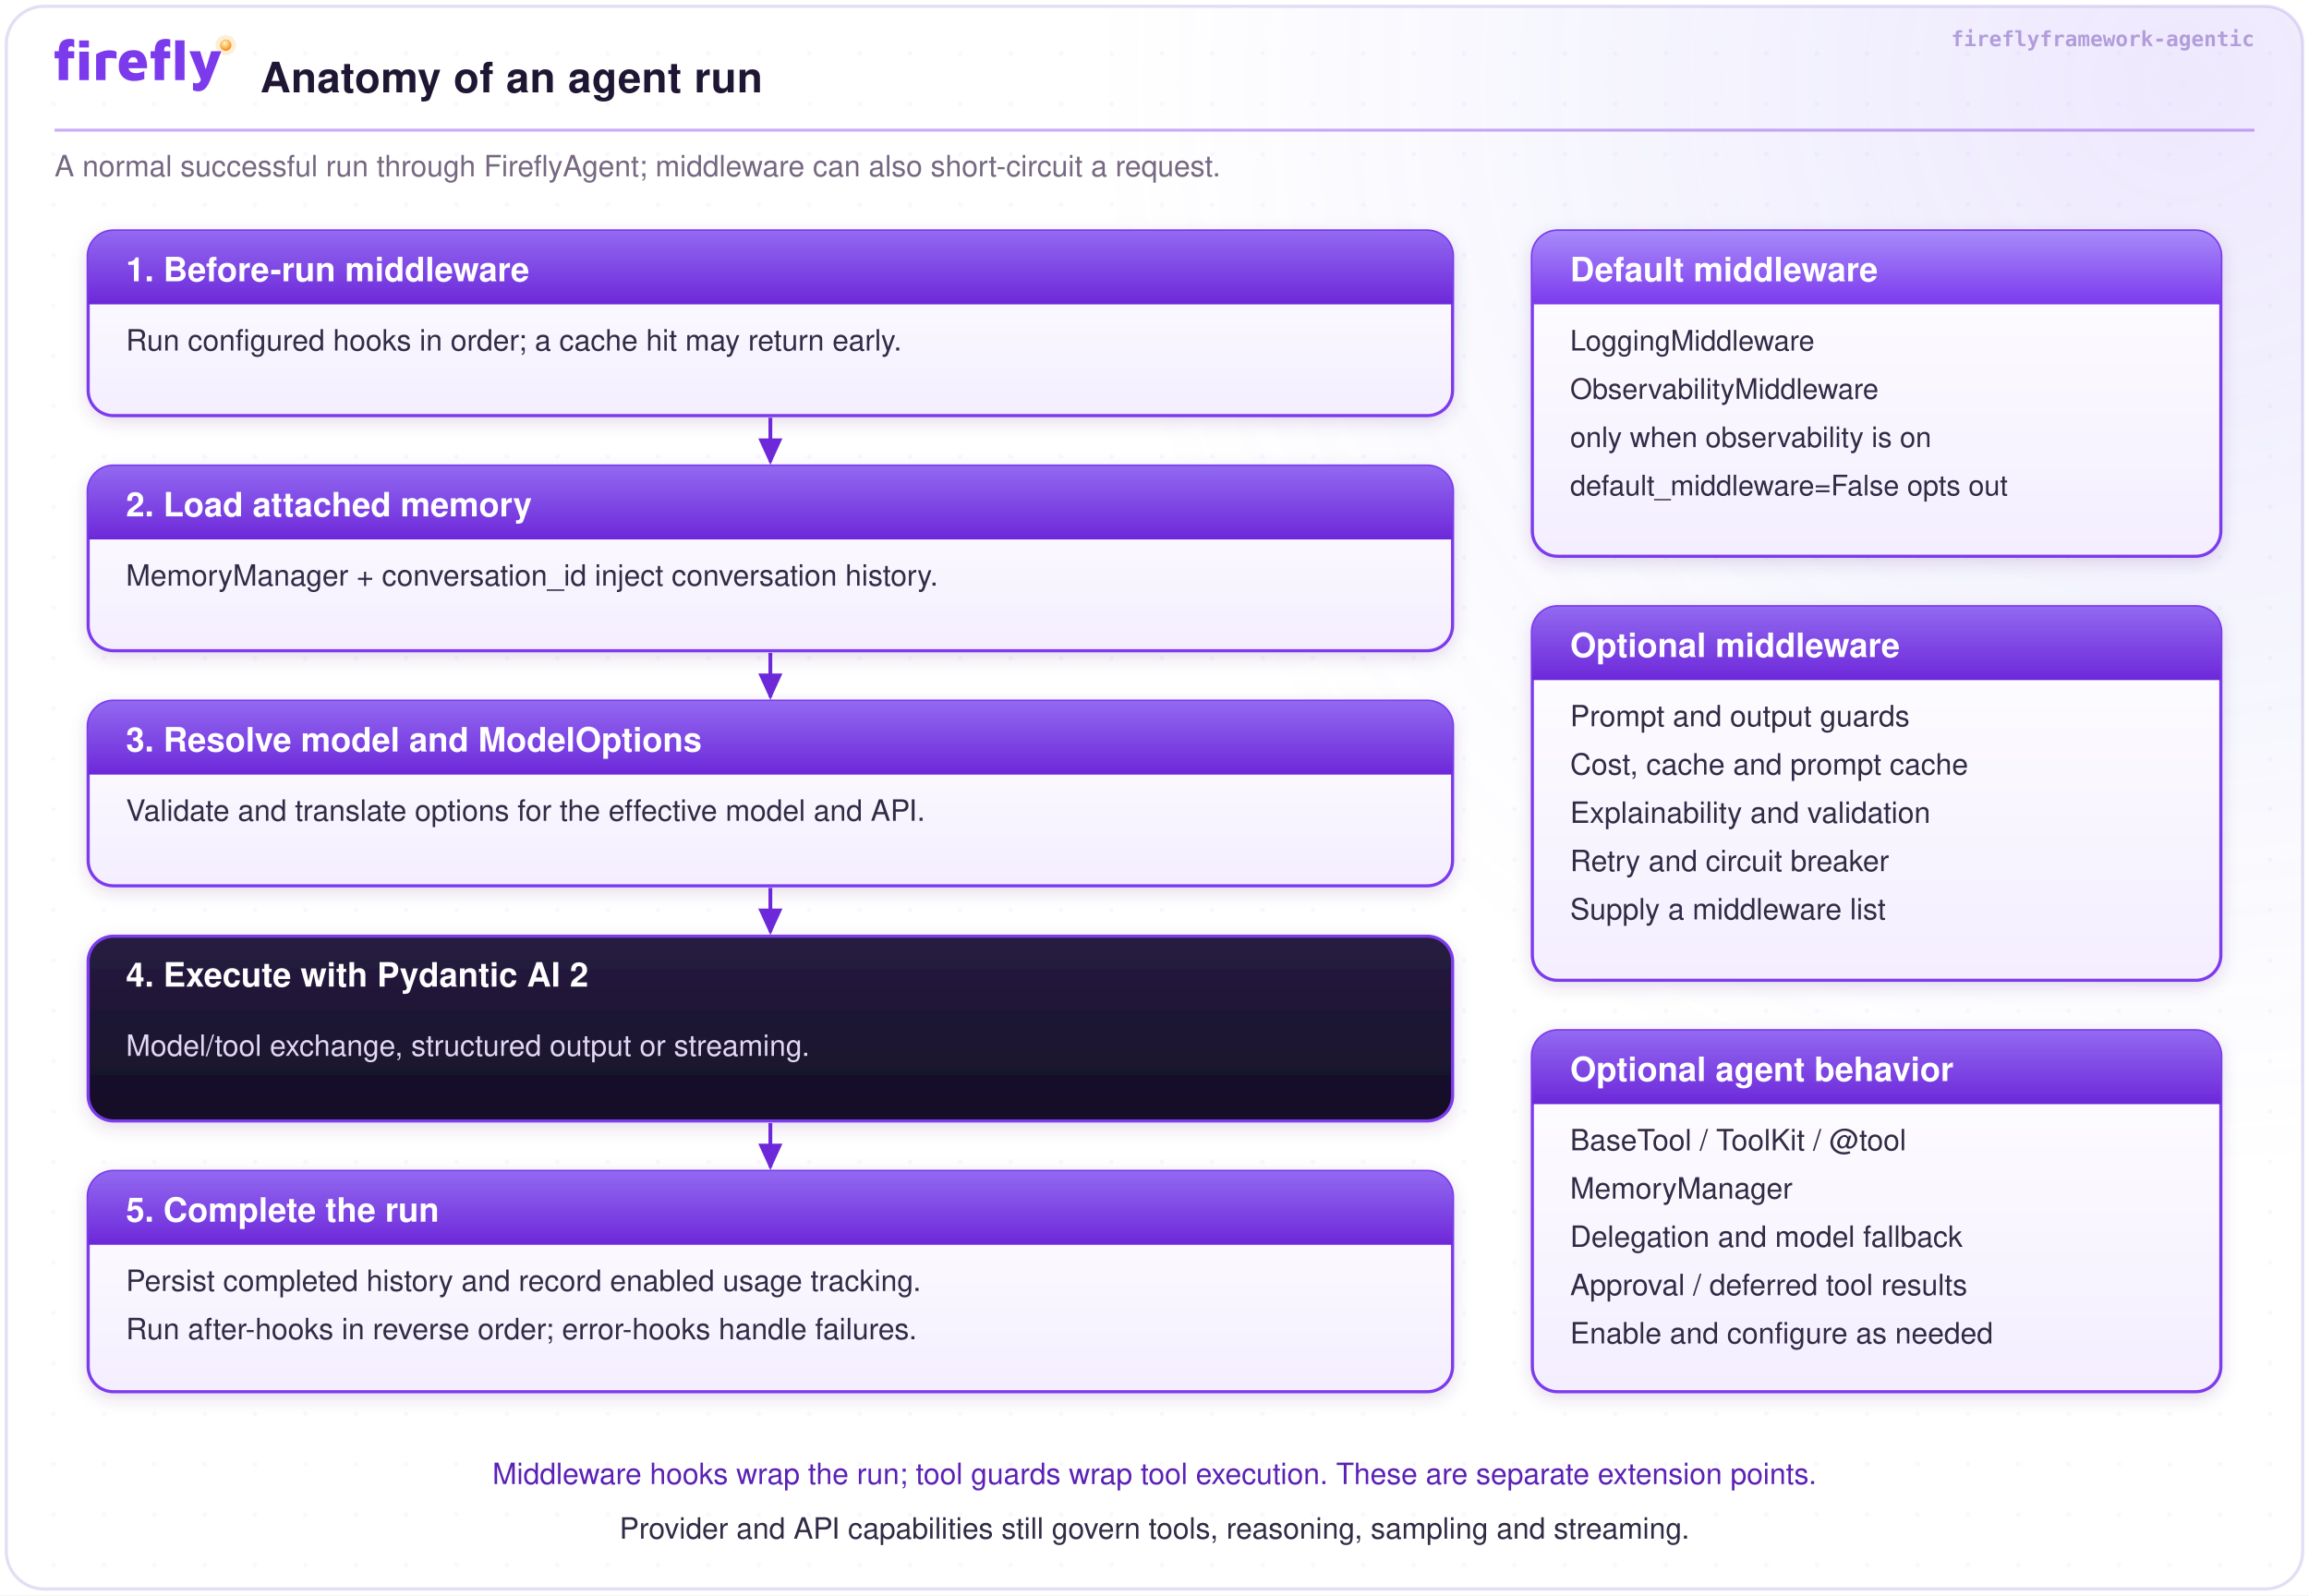
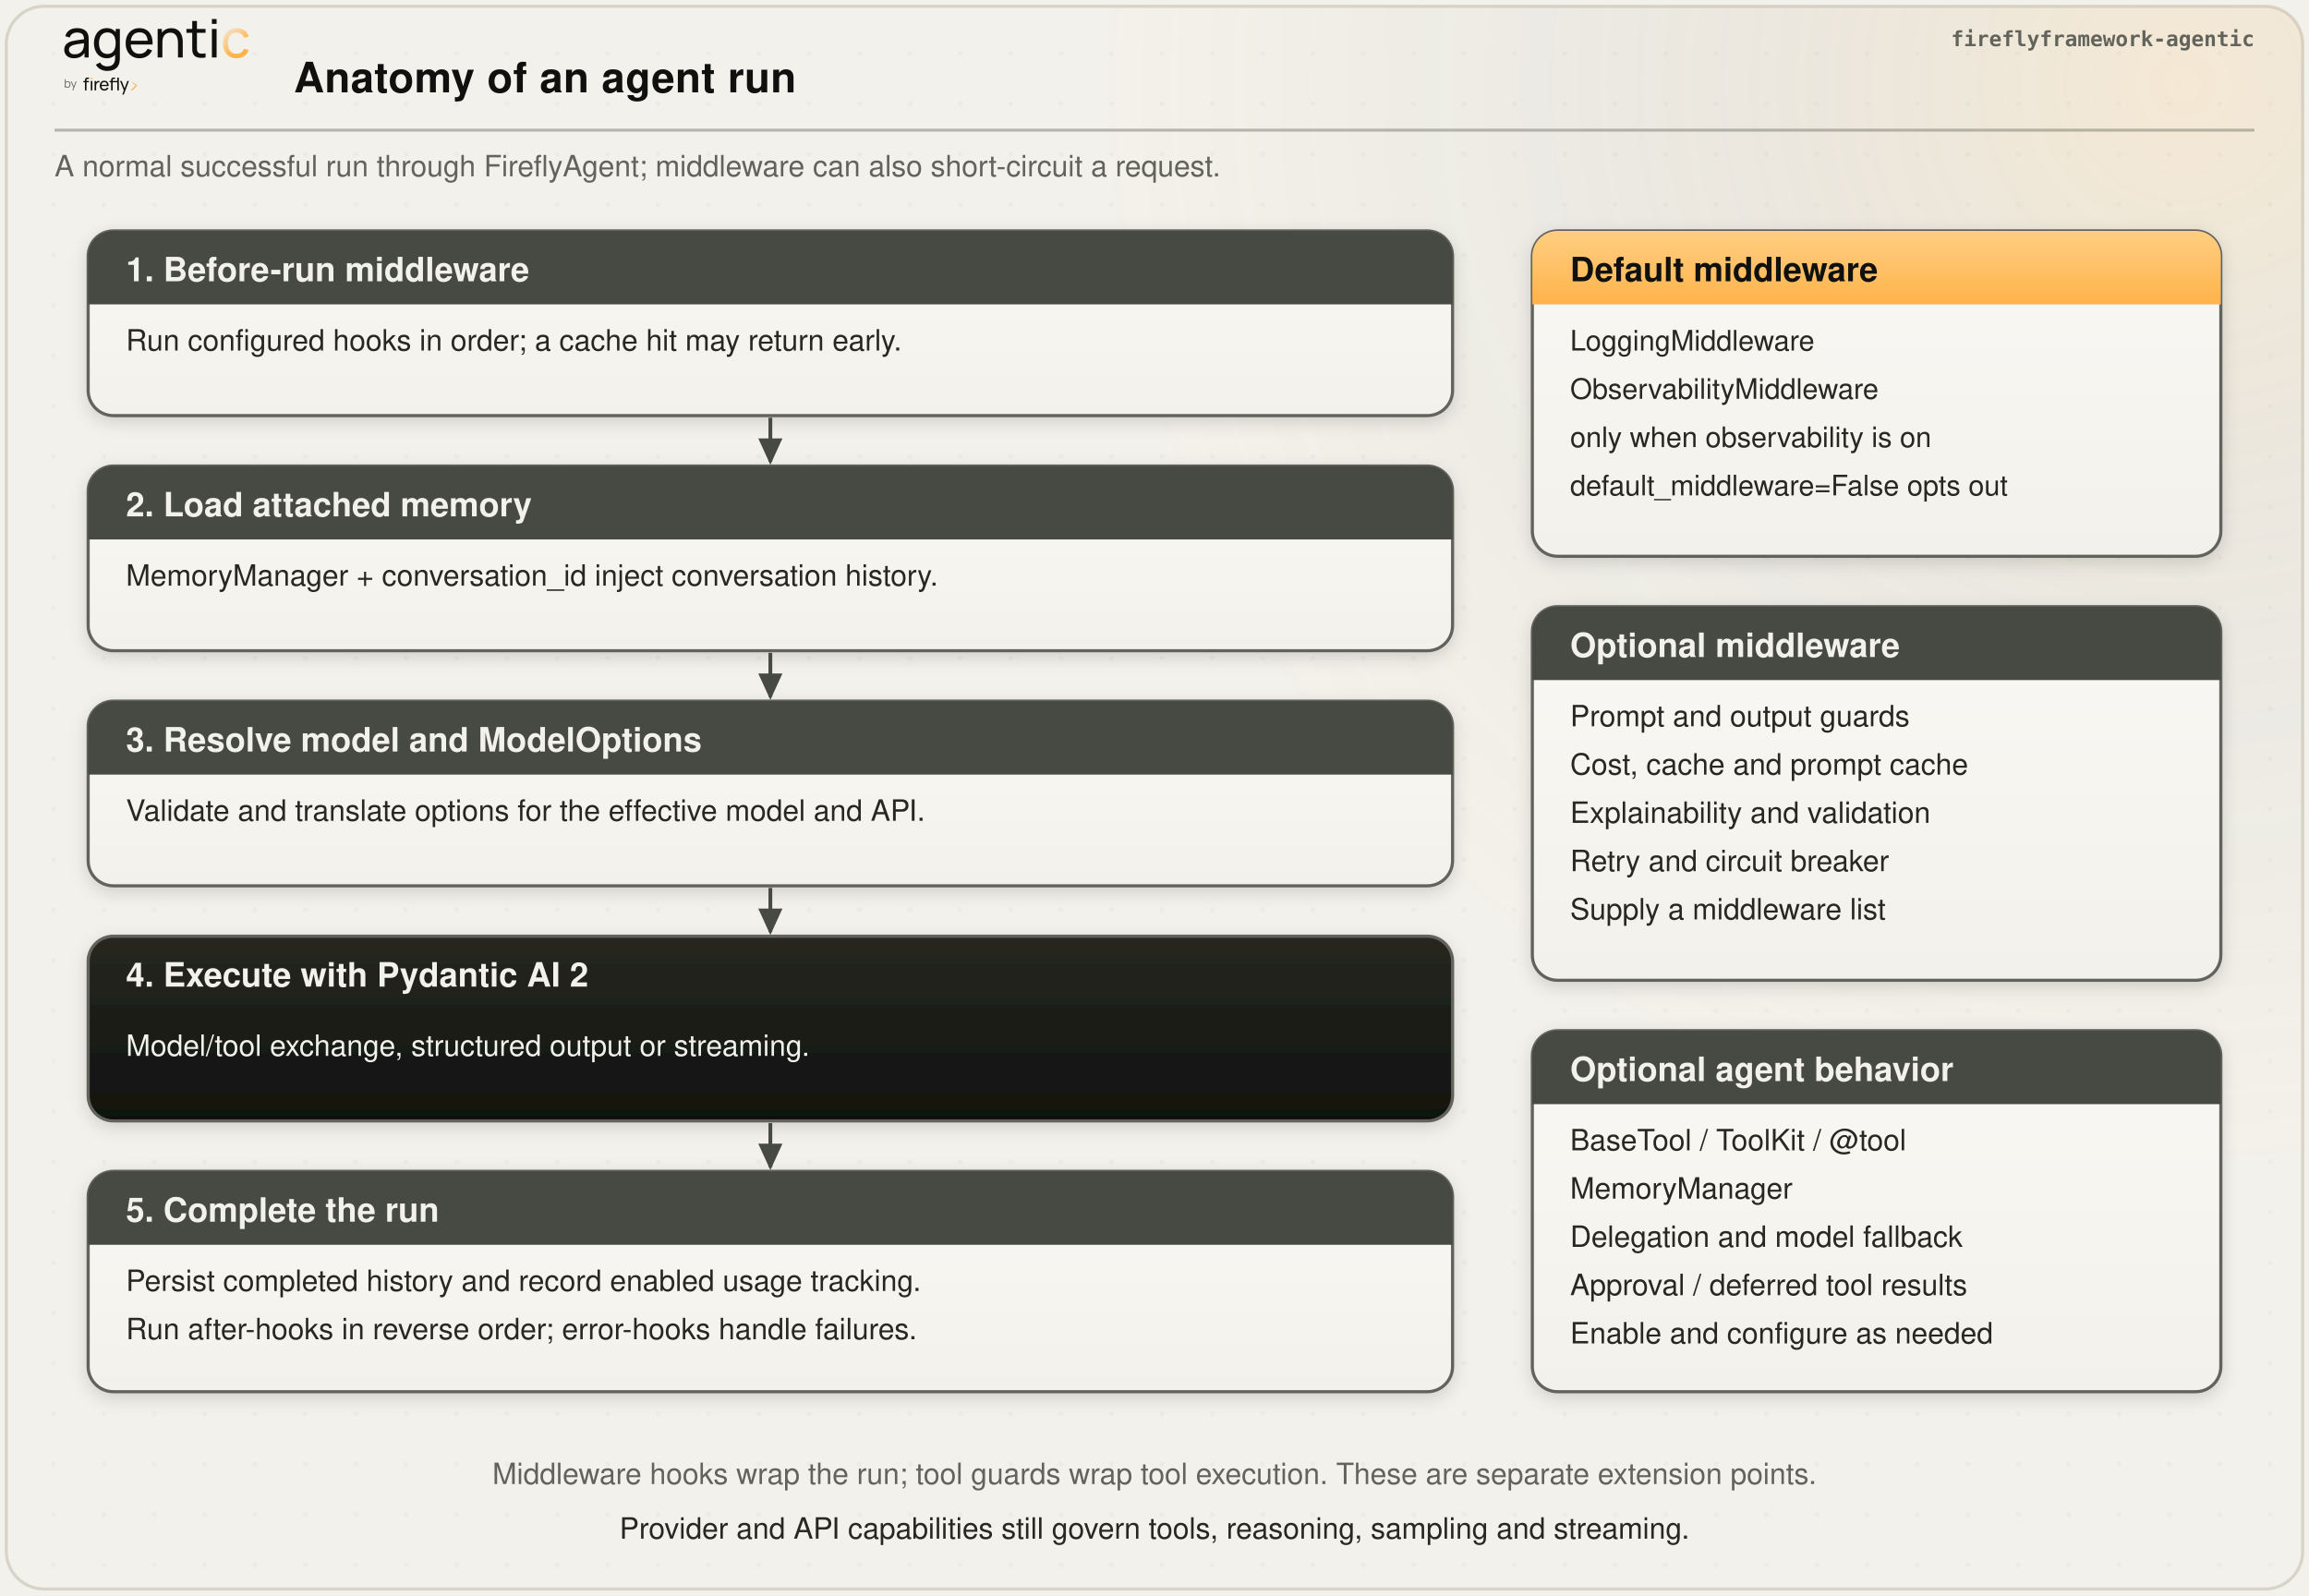
<svg xmlns="http://www.w3.org/2000/svg" width="1100" height="760" viewBox="0 0 1100 760" role="img" aria-labelledby="diagram-title diagram-description" font-family="-apple-system,'Segoe UI',Helvetica,Arial,sans-serif">
  <defs>
    <linearGradient id="hdr" x1="0" y1="0" x2="0" y2="1">
-       <stop offset="0" stop-color="#9269f1" />
-       <stop offset="1" stop-color="#6d28d9" />
+       <stop offset="0" stop-color="#474a42" />
+       <stop offset="1" stop-color="#474a42" />
    </linearGradient>
    <linearGradient id="door" x1="0" y1="0" x2="0" y2="1">
-       <stop offset="0" stop-color="#a78bfa" />
-       <stop offset="1" stop-color="#7c3aed" />
+       <stop offset="0" stop-color="#ffce82" />
+       <stop offset="1" stop-color="#ffb34a" />
    </linearGradient>
    <linearGradient id="bed" x1="0" y1="0" x2="0" y2="1">
-       <stop offset="0" stop-color="#271c41" />
-       <stop offset="1" stop-color="#140e25" />
+       <stop offset="0" stop-color="#272820" />
+       <stop offset="1" stop-color="#10110f" />
    </linearGradient>
    <linearGradient id="card" x1="0" y1="0" x2="0" y2="1">
-       <stop offset="0" stop-color="#ffffff" />
-       <stop offset="1" stop-color="#f4eeff" />
+       <stop offset="0" stop-color="#f9f8f4" />
+       <stop offset="1" stop-color="#f3f1eb" />
    </linearGradient>
    <radialGradient id="amb" cx="1040" cy="40" r="520" gradientUnits="userSpaceOnUse">
-       <stop offset="0" stop-color="#8b5cf6" stop-opacity="0.14" />
-       <stop offset="0.6" stop-color="#6366f1" stop-opacity="0.05" />
-       <stop offset="1" stop-color="#8b5cf6" stop-opacity="0" />
+       <stop offset="0" stop-color="#ffb34a" stop-opacity="0.14" />
+       <stop offset="0.6" stop-color="#62645b" stop-opacity="0.05" />
+       <stop offset="1" stop-color="#ffb34a" stop-opacity="0" />
    </radialGradient>
    <pattern id="grid" width="24" height="24" patternUnits="userSpaceOnUse">
-       <circle cx="1.5" cy="1.5" r="1.1" fill="#8b5cf6" opacity="0.05" />
+       <circle cx="1.5" cy="1.5" r="1.1" fill="#62645b" opacity="0.05" />
    </pattern>
    <filter id="sh" x="-25%" y="-25%" width="150%" height="180%">
-       <feDropShadow dx="0" dy="2.5" stdDeviation="4" flood-color="#3b1d6e" flood-opacity="0.14" />
+       <feDropShadow dx="0" dy="2.5" stdDeviation="4" flood-color="#10110f" flood-opacity="0.14" />
    </filter>
    <marker id="arr" markerWidth="9" markerHeight="9" refX="6.2" refY="3.2" orient="auto">
-       <path d="M0 0L7 3.2L0 6.4Z" fill="#6d28d9" />
+       <path d="M0 0L7 3.2L0 6.4Z" fill="#474a42" />
    </marker>
    <marker id="arrb" markerWidth="9" markerHeight="9" refX="6.2" refY="3.2" orient="auto">
-       <path d="M0 0L7 3.2L0 6.4Z" fill="#6366f1" />
+       <path d="M0 0L7 3.2L0 6.4Z" fill="#62645b" />
    </marker>
    <marker id="arra" markerWidth="9" markerHeight="9" refX="6.2" refY="3.2" orient="auto">
-       <path d="M0 0L7 3.2L0 6.4Z" fill="#c2722a" />
+       <path d="M0 0L7 3.2L0 6.4Z" fill="#8a5719" />
    </marker>
    <g id="fly">
-       <circle r="8.5" fill="#a78bfa" opacity="0.10" />
-       <circle r="4.6" fill="#c4b5fd" opacity="0.22" />
-       <circle r="2.4" fill="#ddd6fe" opacity="0.75" />
-       <circle r="1.2" fill="#f5f3ff" />
+       <circle r="8.5" fill="#ffce82" opacity="0.10" />
+       <circle r="4.6" fill="#bfb8ab" opacity="0.22" />
+       <circle r="2.4" fill="#f3f1eb" opacity="0.75" />
+       <circle r="1.2" fill="#f3f1eb" />
    </g>
    <g id="ffly">
-       <circle r="8.5" fill="#f6a821" opacity="0.10" />
-       <circle r="4.6" fill="#ffc24a" opacity="0.22" />
-       <circle r="2.4" fill="#ffd980" opacity="0.78" />
-       <circle r="1.2" fill="#fff6e0" />
+       <circle r="8.5" fill="#ffb34a" opacity="0.10" />
+       <circle r="4.6" fill="#ffb34a" opacity="0.22" />
+       <circle r="2.4" fill="#ffce82" opacity="0.78" />
+       <circle r="1.2" fill="#f3f1eb" />
    </g>
    <radialGradient id="dot" cx="42%" cy="34%" r="72%">
-       <stop offset="0" stop-color="#FFF9C1" />
-       <stop offset="1" stop-color="#F68000" />
+       <stop offset="0" stop-color="#ffce82" />
+       <stop offset="1" stop-color="#ffb34a" />
    </radialGradient>
  </defs>
-   <rect width="1100" height="760" fill="#ffffff" />
-   <rect x="3" y="3" width="1094" height="754" rx="18" fill="#ffffff" stroke="#e4def5" stroke-width="1.5" />
+   <rect width="1100" height="760" fill="#f3f1eb" />
+   <rect x="3" y="3" width="1094" height="754" rx="18" fill="#f3f1eb" stroke="#d8d4ca" stroke-width="1.5" />
  <rect x="3" y="3" width="1094" height="754" rx="18" fill="url(#grid)" />
  <rect x="3" y="3" width="1094" height="754" rx="18" fill="url(#amb)" />
-   <circle cx="107.52" cy="21.50" r="4.89" fill="#f6a821" opacity="0.18" />
-   <g transform="translate(25.28,11.90) scale(0.1812)">
-     <path d="M14.85 145V87.55H4.05V68.95H15.15V67.6C15.15 62.8 15.6 58.65 16.5 55.15C17.5 51.55 18.85 48.55 20.55 46.15C22.25 43.75 24.35 41.85 26.85 40.45C29.35 39.05 32.1 38.05 35.1 37.45C38.2 36.85 41.55 36.55 45.15 36.55C46.75 36.55 48.55 36.7 50.55 37C52.65 37.2 54.35 37.55 55.65 38.05V59.95C54.55 58.75 53.45 57.8 52.35 57.1C51.25 56.3 49.65 55.9 47.55 55.9C46.35 55.9 45.25 56.1 44.25 56.5C43.35 56.8 42.55 57.3 41.85 58C41.25 58.6 40.75 59.45 40.35 60.55C40.05 61.65 39.9 62.9 39.9 64.3V68.95H55.65V87.55H39.6V145H14.85ZM69 145V70.15H93.9L94.05 145H69ZM68.7 59.2V40.75H94.2V59.2H68.7ZM113.161 145V77.35C114.661 75.95 117.211 74.45 120.811 72.85C124.411 71.15 128.511 69.7 133.111 68.5C137.811 67.2 142.411 66.55 146.911 66.55C152.411 66.55 156.711 66.95 159.811 67.75C162.911 68.55 165.261 69.55 166.861 70.75V88.6C165.261 88.2 163.161 87.85 160.561 87.55C157.961 87.25 155.211 87.05 152.311 86.95C149.411 86.85 146.661 86.85 144.061 86.95C141.561 87.05 139.511 87.2 137.911 87.4V145H113.161ZM212.128 147.25C204.328 147.25 197.428 145.7 191.428 142.6C185.528 139.4 180.928 134.9 177.628 129.1C174.328 123.2 172.678 116.25 172.678 108.25C172.678 94.95 176.028 84.6 182.728 77.2C189.428 69.8 199.078 66.1 211.678 66.1C220.078 66.1 226.878 67.9 232.078 71.5C237.278 75.1 241.128 80.45 243.628 87.55C246.128 94.65 247.328 103.35 247.228 113.65H189.928L186.928 98.5H226.228L223.228 106.6C223.128 98.5 222.078 92.85 220.078 89.65C218.178 86.35 214.978 84.7 210.478 84.7C208.078 84.7 205.878 85.4 203.878 86.8C201.878 88.1 200.278 90.25 199.078 93.25C197.978 96.25 197.428 100.3 197.428 105.4C197.428 112.3 199.028 117.6 202.228 121.3C205.528 124.9 210.928 126.7 218.428 126.7C221.128 126.7 223.828 126.4 226.528 125.8C229.228 125.1 231.728 124.3 234.028 123.4C236.328 122.5 238.278 121.8 239.878 121.3V142.3C236.378 143.6 232.378 144.75 227.878 145.75C223.478 146.75 218.228 147.25 212.128 147.25ZM267.243 145V87.55H256.443V68.95H267.543V67.6C267.543 62.8 267.993 58.65 268.893 55.15C269.893 51.55 271.243 48.55 272.943 46.15C274.643 43.75 276.743 41.85 279.243 40.45C281.743 39.05 284.493 38.05 287.493 37.45C290.593 36.85 293.943 36.55 297.543 36.55C299.143 36.55 300.943 36.7 302.943 37C305.043 37.2 306.743 37.55 308.043 38.05V59.95C306.943 58.75 305.843 57.8 304.743 57.1C303.643 56.3 302.043 55.9 299.943 55.9C298.743 55.9 297.643 56.1 296.643 56.5C295.743 56.8 294.943 57.3 294.243 58C293.643 58.6 293.143 59.45 292.743 60.55C292.443 61.65 292.293 62.9 292.293 64.3V68.95H308.043V87.55H291.993V145H267.243ZM345.693 145H321.093V40.3H345.693V145ZM382.828 174.4C380.128 174.4 377.428 174.15 374.728 173.65C372.128 173.15 369.828 172.45 367.828 171.55V151.6C369.728 152.2 371.378 152.65 372.778 152.95C374.278 153.25 375.778 153.4 377.278 153.4C379.578 153.4 381.628 152.85 383.428 151.75C385.228 150.75 386.728 148.95 387.928 146.35C389.128 143.75 389.978 140 390.478 135.1L391.078 149.5L358.378 68.95H386.728L402.478 119.95H400.228L415.678 68.95H442.378L413.128 144.85C410.328 152.05 407.328 157.8 404.128 162.1C400.928 166.5 397.528 169.65 393.928 171.55C390.328 173.45 386.628 174.4 382.828 174.4Z" fill="#7c3aed" />
-   </g>
-   <circle cx="107.52" cy="21.50" r="2.72" fill="url(#dot)" />
-   <text x="124" y="44" font-size="20" font-weight="800" fill="#1e1633" font-family="-apple-system,'Segoe UI',Helvetica,Arial,sans-serif" letter-spacing="0.2">Anatomy of an agent run</text>
-   <text x="1074" y="22" text-anchor="end" font-size="10" font-weight="600" fill="#b29ddb" font-family="ui-monospace,'SF Mono',Menlo,Consolas,monospace">fireflyframework-agentic</text>
-   <line x1="26" y1="62" x2="1074" y2="62" stroke="#7c3aed" stroke-width="1.4" opacity="0.42" />
-   <text x="26" y="84" font-size="14" fill="#756881" font-family="-apple-system,'Segoe UI',Helvetica,Arial,sans-serif">A normal successful run through FireflyAgent; middleware can also short-circuit a request.</text>
+   <svg width="98" height="43.519" viewBox="0 0 544.96 242" x="26" y="4">
+     <defs>
+       <linearGradient id="brand-logo-light-26-4-agentic-trail" gradientUnits="userSpaceOnUse" x1="150" y1="1050" x2="870" y2="160">
+         <stop offset="0" stop-color="#ffb34a" stop-opacity="0.2" />
+         <stop offset="0.8" stop-color="#ffb34a" stop-opacity="1" />
+       </linearGradient>
+     </defs>
+     <g fill="#10110f" transform="translate(20 130) scale(0.07 -0.07)">
+       <g transform="translate(0 0)">
+         <path d="M447 -30Q326 -30 244.5 14.5Q163 59 121.5 132Q80 205 80 292Q80 377 112.5 439.5Q145 502 204 543.5Q263 585 345 609Q422 630 517.5 645.5Q613 661 711 674Q773 682 830 690Q827 813 773 875Q712 944 564 944Q466 944 392.5 899.5Q319 855 289 755L120 806Q159 948 271 1029Q383 1110 566 1110Q713 1110 818.5 1057.5Q924 1005 970 899Q993 849 999 790.5Q1005 732 1005 668L1005 0L847 0L847 168Q793 86 714 37Q604 -30 447 -30ZM474 119Q570 119 640.5 153.5Q711 188 754 244.5Q797 301 810 368Q825 418 827 480Q827 513 828 538Q773 531 719 524Q635 513 560 500.5Q485 488 425 471Q381 457 342.5 435Q304 413 280.5 378.5Q257 344 257 293Q257 249 279.5 209Q302 169 349.5 144Q397 119 474 119Z" />
+       </g>
+       <g transform="translate(1125 0)">
+         <path d="M577 -510Q492 -510 411 -484Q330 -458 262.5 -405.5Q195 -353 150 -273L313 -187Q353 -266 426.5 -302Q500 -338 578 -338Q681 -338 749 -300.5Q817 -263 849.5 -189Q882 -115 881 -5L881 99Q853 69 820 46Q716 -30 564 -30Q413 -30 305 45.5Q197 121 138.5 250Q80 379 80 541Q80 703 138.5 832Q197 961 305 1035.5Q413 1110 563 1110Q716 1110 820 1036Q866 1003 902 960L902 1080L1060 1080L1060 -7Q1060 -51 1057.5 -92Q1055 -133 1047 -173Q1026 -288 964 -362.5Q902 -437 804 -473.5Q706 -510 577 -510ZM586 133Q695 133 765 185.5Q835 238 868.5 330.5Q902 423 902 541Q902 661 868.5 752.5Q835 844 766 895.5Q697 947 591 947Q481 947 409.5 893Q338 839 303.5 747Q269 655 269 541Q269 426 304 333.5Q339 241 409.5 187Q480 133 586 133Z" />
+       </g>
+       <g transform="translate(2325 0)">
+         <path d="M608 -30Q449 -30 330.5 40.5Q212 111 146 237.5Q80 364 80 533Q80 710 145 839.5Q210 969 326.5 1039.5Q443 1110 600 1110Q763 1110 877.5 1035Q992 960 1049.5 821Q1107 682 1099 490L271 490Q281 335 355 244Q441 139 600 139Q707 139 786 188Q865 237 910 329L1081 270Q1018 127 891.5 48.5Q765 -30 608 -30ZM914 633Q900 774 838 852Q760 950 606 950Q441 950 355 844Q290 764 274 633Z" />
+       </g>
+       <g transform="translate(3476 0)">
+         <path d="M909 0L909 541Q909 618 895.5 689Q882 760 848.5 816.5Q815 873 758.5 906Q702 939 616 939Q549 939 494.5 916.5Q440 894 401 848Q362 802 340.5 732.5Q319 663 319 569L319 0L139 0L139 1080L299 1080L299 941Q348 1006 418 1048Q520 1108 659 1108Q764 1108 838 1075Q912 1042 961 987.5Q1010 933 1038 865.5Q1066 798 1077.5 728.5Q1089 659 1089 597L1089 0Z" />
+       </g>
+       <g transform="translate(4685 0)">
+         <path d="M743 0Q647 -19 553.5 -15.5Q460 -12 387 22.5Q314 57 276 130Q244 194 241.5 259.5Q239 325 239 408L239 933L20 933L20 1080L239 1080L239 1380L417 1380L417 1080L743 1080L743 933L417 933L417 416Q417 350 418.5 303Q420 256 439 222Q475 158 553.5 147Q632 136 743 153Z" />
+       </g>
+       <g transform="translate(5508 0)">
+         <path d="M160 1271L160 1455L338 1455L338 1271ZM160 0L160 1080L338 1080L338 0Z" />
+       </g>
+       <g transform="translate(6006 0)">
+         <path d="M595 -30Q431 -30 316.5 43.5Q202 117 142 246Q82 375 80 540Q82 709 143.5 837.5Q205 966 320 1038Q435 1110 597 1110Q768 1110 891.5 1026Q1015 942 1057 796L881 743Q847 837 770.5 889Q694 941 595 941Q484 941 412 889.5Q340 838 305 747.5Q270 657 269 540Q271 360 352.5 249.5Q434 139 595 139Q701 139 771 187.5Q841 236 877 328L1057 281Q1001 130 882 50Q763 -30 595 -30Z" data-agentic-terminal="trail-c" fill="url(#brand-logo-light-26-4-agentic-trail)" />
+       </g>
+     </g>
+     <g fill="#62645b" transform="translate(25 210) scale(0.0155 -0.0155)">
+       <path d="M625 -30Q476 -30 373 46Q314 89 271 150L271 0L139 0L139 1440L287 1440L287 953Q325 1001 375 1036Q479 1110 631 1110Q779 1110 885 1035Q991 960 1047.5 831Q1104 702 1104 541Q1104 379 1047 250Q990 121 883 45.5Q776 -30 625 -30ZM610 107Q723 107 798 164Q873 221 910.5 319.5Q948 418 948 541Q948 663 911 761Q874 859 798.5 916Q723 973 607 973Q494 973 419.5 918Q345 863 308 765.5Q271 668 271 541Q271 416 308 317.5Q345 219 420 163Q495 107 610 107Z" transform="translate(0 0)" />
+       <path d="M294 -480L472 3L33 1080L189 1080L544 192L871 1080L1021 1080L441 -480Z" transform="translate(1131 0)" />
+     </g>
+     <svg x="76" y="183" width="143" height="45.48" viewBox="5 -148 619.4 197">
+       <defs>
+         <linearGradient id="brand-logo-light-26-4-firefly-trail" gradientUnits="userSpaceOnUse" x1="567.4" y1="-108" x2="623.4" y2="-54">
+           <stop offset="0" stop-color="#ffb34a" stop-opacity="0.2" />
+           <stop offset="0.8" stop-color="#ffb34a" stop-opacity="1" />
+         </linearGradient>
+       </defs>
+       <path d="M24.3 0L24.3 -93.3L6 -93.3L6 -108L24.3 -108L24.3 -113.9Q24.3 -118.1 24.7 -122.45Q25.1 -126.8 26.5 -130.95Q27.9 -135.1 31.1 -138.6Q34.8 -142.7 39.2 -144.45Q43.6 -146.2 48.15 -146.6Q52.7 -147 56.8 -147L70.5 -147L70.5 -132.2L57.8 -132.2Q49.9 -132.2 46 -128.35Q42.1 -124.5 42.1 -116.7L42.1 -108L70.5 -108L70.5 -93.3L42.1 -93.3L42.1 0ZM91.5 0L91.5 -108L109.3 -108L109.3 0ZM134.8 0L134.8 -108L150.7 -108L150.7 -90.8Q151.8 -92.7 153.1 -94.5Q156.1 -98.7 159.9 -101.4Q164.1 -104.8 169.4 -106.6Q174.7 -108.4 180.2 -108.75Q185.7 -109.1 190.5 -108L190.5 -91.3Q184.9 -92.8 178.2 -92.1Q171.5 -91.4 165.8 -87.2Q160.6 -83.5 157.75 -78.2Q154.9 -72.9 153.8 -66.75Q152.7 -60.6 152.7 -54.2L152.7 0ZM247.3 3Q231.4 3 219.55 -4.05Q207.7 -11.1 201.1 -23.75Q194.5 -36.4 194.5 -53.3Q194.5 -71 201 -83.95Q207.5 -96.9 219.15 -103.95Q230.8 -111 246.5 -111Q262.8 -111 274.25 -103.5Q285.7 -96 291.45 -82.1Q297.2 -68.2 296.4 -49L213.6 -49Q214.6 -33.5 222 -24.4Q230.6 -13.9 246.5 -13.9Q257.2 -13.9 265.1 -18.8Q273 -23.7 277.5 -32.9L294.6 -27Q288.3 -12.7 275.65 -4.85Q263 3 247.3 3ZM277.9 -63.3Q276.5 -77.4 270.3 -85.2Q262.5 -95 247.1 -95Q230.6 -95 222 -84.4Q215.5 -76.4 213.9 -63.3ZM324.4 0L324.4 -93.3L306.1 -93.3L306.1 -108L324.4 -108L324.4 -113.9Q324.4 -118.1 324.8 -122.45Q325.2 -126.8 326.6 -130.95Q328 -135.1 331.2 -138.6Q334.9 -142.7 339.3 -144.45Q343.7 -146.2 348.25 -146.6Q352.8 -147 356.9 -147L370.6 -147L370.6 -132.2L357.9 -132.2Q350 -132.2 346.1 -128.35Q342.2 -124.5 342.2 -116.7L342.2 -108L395.5 -108L395.5 -147L413.3 -147L413.3 0L395.5 0L395.5 -93.3L342.2 -93.3L342.2 0ZM452.8 48L470.6 -0.4L426.8 -108L445.5 -108L479.2 -23L510.8 -108L528.9 -108L470.1 48Z" fill="#10110f" />
+       <circle cx="100.4" cy="-136.3" r="9.97" fill="#ffb34a" />
+       <path d="M567.4 -108L623.4 -54L603.4 -54L547.4 -108Z" fill="url(#brand-logo-light-26-4-firefly-trail)" />
+       <path d="M623.4 -54L567.4 0L547.4 0L603.4 -54Z" fill="#ffb34a" />
+     </svg>
+   </svg>
+   <text x="140" y="44" font-size="20" font-weight="800" fill="#10110f" font-family="-apple-system,'Segoe UI',Helvetica,Arial,sans-serif" letter-spacing="0.2">Anatomy of an agent run</text>
+   <text x="1074" y="22" text-anchor="end" font-size="10" font-weight="600" fill="#62645b" font-family="ui-monospace,'SF Mono',Menlo,Consolas,monospace">fireflyframework-agentic</text>
+   <line x1="26" y1="62" x2="1074" y2="62" stroke="#62645b" stroke-width="1.4" opacity="0.42" />
+   <text x="26" y="84" font-size="14" fill="#62645b" font-family="-apple-system,'Segoe UI',Helvetica,Arial,sans-serif">A normal successful run through FireflyAgent; middleware can also short-circuit a request.</text>
  <g filter="url(#sh)">
-     <rect x="42" y="110" width="650" height="88" rx="12" fill="url(#card)" stroke="#7c3aed" stroke-width="1.5" />
+     <rect x="42" y="110" width="650" height="88" rx="12" fill="url(#card)" stroke="#62645b" stroke-width="1.5" />
  </g>
  <path d="M42 122a12 12 0 0 1 12 -12h626a12 12 0 0 1 12 12v23H42Z" fill="url(#hdr)" />
-   <text x="60" y="134" font-size="16" font-weight="700" fill="#fff" font-family="-apple-system,'Segoe UI',Helvetica,Arial,sans-serif" text-anchor="start">1. Before-run middleware</text>
-   <text x="60" y="167" font-size="14" font-weight="400" fill="#322b45" font-family="-apple-system,'Segoe UI',Helvetica,Arial,sans-serif" text-anchor="start">Run configured hooks in order; a cache hit may return early.</text>
-   <line x1="367.0" y1="199.0" x2="367.0" y2="220.0" stroke="#6d28d9" stroke-width="1.8" marker-end="url(#arr)" />
+   <text x="60" y="134" font-size="16" font-weight="700" fill="#f3f1eb" font-family="-apple-system,'Segoe UI',Helvetica,Arial,sans-serif" text-anchor="start">1. Before-run middleware</text>
+   <text x="60" y="167" font-size="14" font-weight="400" fill="#272820" font-family="-apple-system,'Segoe UI',Helvetica,Arial,sans-serif" text-anchor="start">Run configured hooks in order; a cache hit may return early.</text>
+   <line x1="367.0" y1="199.0" x2="367.0" y2="220.0" stroke="#474a42" stroke-width="1.8" marker-end="url(#arr)" />
  <g filter="url(#sh)">
-     <rect x="42" y="222" width="650" height="88" rx="12" fill="url(#card)" stroke="#7c3aed" stroke-width="1.5" />
+     <rect x="42" y="222" width="650" height="88" rx="12" fill="url(#card)" stroke="#62645b" stroke-width="1.5" />
  </g>
  <path d="M42 234a12 12 0 0 1 12 -12h626a12 12 0 0 1 12 12v23H42Z" fill="url(#hdr)" />
-   <text x="60" y="246" font-size="16" font-weight="700" fill="#fff" font-family="-apple-system,'Segoe UI',Helvetica,Arial,sans-serif" text-anchor="start">2. Load attached memory</text>
-   <text x="60" y="279" font-size="14" font-weight="400" fill="#322b45" font-family="-apple-system,'Segoe UI',Helvetica,Arial,sans-serif" text-anchor="start">MemoryManager + conversation_id inject conversation history.</text>
-   <line x1="367.0" y1="311.0" x2="367.0" y2="332.0" stroke="#6d28d9" stroke-width="1.8" marker-end="url(#arr)" />
+   <text x="60" y="246" font-size="16" font-weight="700" fill="#f3f1eb" font-family="-apple-system,'Segoe UI',Helvetica,Arial,sans-serif" text-anchor="start">2. Load attached memory</text>
+   <text x="60" y="279" font-size="14" font-weight="400" fill="#272820" font-family="-apple-system,'Segoe UI',Helvetica,Arial,sans-serif" text-anchor="start">MemoryManager + conversation_id inject conversation history.</text>
+   <line x1="367.0" y1="311.0" x2="367.0" y2="332.0" stroke="#474a42" stroke-width="1.8" marker-end="url(#arr)" />
  <g filter="url(#sh)">
-     <rect x="42" y="334" width="650" height="88" rx="12" fill="url(#card)" stroke="#7c3aed" stroke-width="1.5" />
+     <rect x="42" y="334" width="650" height="88" rx="12" fill="url(#card)" stroke="#62645b" stroke-width="1.5" />
  </g>
  <path d="M42 346a12 12 0 0 1 12 -12h626a12 12 0 0 1 12 12v23H42Z" fill="url(#hdr)" />
-   <text x="60" y="358" font-size="16" font-weight="700" fill="#fff" font-family="-apple-system,'Segoe UI',Helvetica,Arial,sans-serif" text-anchor="start">3. Resolve model and ModelOptions</text>
-   <text x="60" y="391" font-size="14" font-weight="400" fill="#322b45" font-family="-apple-system,'Segoe UI',Helvetica,Arial,sans-serif" text-anchor="start">Validate and translate options for the effective model and API.</text>
-   <line x1="367.0" y1="423.0" x2="367.0" y2="444.0" stroke="#6d28d9" stroke-width="1.8" marker-end="url(#arr)" />
+   <text x="60" y="358" font-size="16" font-weight="700" fill="#f3f1eb" font-family="-apple-system,'Segoe UI',Helvetica,Arial,sans-serif" text-anchor="start">3. Resolve model and ModelOptions</text>
+   <text x="60" y="391" font-size="14" font-weight="400" fill="#272820" font-family="-apple-system,'Segoe UI',Helvetica,Arial,sans-serif" text-anchor="start">Validate and translate options for the effective model and API.</text>
+   <line x1="367.0" y1="423.0" x2="367.0" y2="444.0" stroke="#474a42" stroke-width="1.8" marker-end="url(#arr)" />
  <g filter="url(#sh)">
-     <rect x="42" y="446" width="650" height="88" rx="12" fill="url(#bed)" stroke="#7c3aed" stroke-width="1.5" />
+     <rect x="42" y="446" width="650" height="88" rx="12" fill="url(#bed)" stroke="#62645b" stroke-width="1.5" />
  </g>
-   <text x="60" y="470" font-size="16" font-weight="700" fill="#fff" font-family="-apple-system,'Segoe UI',Helvetica,Arial,sans-serif" text-anchor="start">4. Execute with Pydantic AI 2</text>
-   <text x="60" y="503" font-size="14" font-weight="400" fill="#e1d8f3" font-family="-apple-system,'Segoe UI',Helvetica,Arial,sans-serif" text-anchor="start">Model/tool exchange, structured output or streaming.</text>
-   <line x1="367.0" y1="535.0" x2="367.0" y2="556.0" stroke="#6d28d9" stroke-width="1.8" marker-end="url(#arr)" />
+   <text x="60" y="470" font-size="16" font-weight="700" fill="#f3f1eb" font-family="-apple-system,'Segoe UI',Helvetica,Arial,sans-serif" text-anchor="start">4. Execute with Pydantic AI 2</text>
+   <text x="60" y="503" font-size="14" font-weight="400" fill="#f3f1eb" font-family="-apple-system,'Segoe UI',Helvetica,Arial,sans-serif" text-anchor="start">Model/tool exchange, structured output or streaming.</text>
+   <line x1="367.0" y1="535.0" x2="367.0" y2="556.0" stroke="#474a42" stroke-width="1.8" marker-end="url(#arr)" />
  <g filter="url(#sh)">
-     <rect x="42" y="558" width="650" height="105" rx="12" fill="url(#card)" stroke="#7c3aed" stroke-width="1.5" />
+     <rect x="42" y="558" width="650" height="105" rx="12" fill="url(#card)" stroke="#62645b" stroke-width="1.5" />
  </g>
  <path d="M42 570a12 12 0 0 1 12 -12h626a12 12 0 0 1 12 12v23H42Z" fill="url(#hdr)" />
-   <text x="60" y="582" font-size="16" font-weight="700" fill="#fff" font-family="-apple-system,'Segoe UI',Helvetica,Arial,sans-serif" text-anchor="start">5. Complete the run</text>
-   <text x="60" y="615" font-size="14" font-weight="400" fill="#322b45" font-family="-apple-system,'Segoe UI',Helvetica,Arial,sans-serif" text-anchor="start">Persist completed history and record enabled usage tracking.</text>
-   <text x="60" y="638" font-size="14" font-weight="400" fill="#322b45" font-family="-apple-system,'Segoe UI',Helvetica,Arial,sans-serif" text-anchor="start">Run after-hooks in reverse order; error-hooks handle failures.</text>
+   <text x="60" y="582" font-size="16" font-weight="700" fill="#f3f1eb" font-family="-apple-system,'Segoe UI',Helvetica,Arial,sans-serif" text-anchor="start">5. Complete the run</text>
+   <text x="60" y="615" font-size="14" font-weight="400" fill="#272820" font-family="-apple-system,'Segoe UI',Helvetica,Arial,sans-serif" text-anchor="start">Persist completed history and record enabled usage tracking.</text>
+   <text x="60" y="638" font-size="14" font-weight="400" fill="#272820" font-family="-apple-system,'Segoe UI',Helvetica,Arial,sans-serif" text-anchor="start">Run after-hooks in reverse order; error-hooks handle failures.</text>
  <g filter="url(#sh)">
-     <rect x="730" y="110" width="328" height="155" rx="12" fill="url(#card)" stroke="#7c3aed" stroke-width="1.5" />
+     <rect x="730" y="110" width="328" height="155" rx="12" fill="url(#card)" stroke="#62645b" stroke-width="1.5" />
  </g>
  <path d="M730 122a12 12 0 0 1 12 -12h304a12 12 0 0 1 12 12v23H730Z" fill="url(#door)" />
-   <text x="748" y="134" font-size="16" font-weight="700" fill="#fff" font-family="-apple-system,'Segoe UI',Helvetica,Arial,sans-serif" text-anchor="start">Default middleware</text>
-   <text x="748" y="167" font-size="13.5" font-weight="400" fill="#322b45" font-family="-apple-system,'Segoe UI',Helvetica,Arial,sans-serif" text-anchor="start">LoggingMiddleware</text>
-   <text x="748" y="190" font-size="13.5" font-weight="400" fill="#322b45" font-family="-apple-system,'Segoe UI',Helvetica,Arial,sans-serif" text-anchor="start">ObservabilityMiddleware</text>
-   <text x="748" y="213" font-size="13.5" font-weight="400" fill="#322b45" font-family="-apple-system,'Segoe UI',Helvetica,Arial,sans-serif" text-anchor="start">only when observability is on</text>
-   <text x="748" y="236" font-size="13.5" font-weight="400" fill="#322b45" font-family="-apple-system,'Segoe UI',Helvetica,Arial,sans-serif" text-anchor="start">default_middleware=False opts out</text>
+   <text x="748" y="134" font-size="16" font-weight="700" fill="#10110f" font-family="-apple-system,'Segoe UI',Helvetica,Arial,sans-serif" text-anchor="start">Default middleware</text>
+   <text x="748" y="167" font-size="13.5" font-weight="400" fill="#272820" font-family="-apple-system,'Segoe UI',Helvetica,Arial,sans-serif" text-anchor="start">LoggingMiddleware</text>
+   <text x="748" y="190" font-size="13.5" font-weight="400" fill="#272820" font-family="-apple-system,'Segoe UI',Helvetica,Arial,sans-serif" text-anchor="start">ObservabilityMiddleware</text>
+   <text x="748" y="213" font-size="13.5" font-weight="400" fill="#272820" font-family="-apple-system,'Segoe UI',Helvetica,Arial,sans-serif" text-anchor="start">only when observability is on</text>
+   <text x="748" y="236" font-size="13.5" font-weight="400" fill="#272820" font-family="-apple-system,'Segoe UI',Helvetica,Arial,sans-serif" text-anchor="start">default_middleware=False opts out</text>
  <g filter="url(#sh)">
-     <rect x="730" y="289" width="328" height="178" rx="12" fill="url(#card)" stroke="#7c3aed" stroke-width="1.5" />
+     <rect x="730" y="289" width="328" height="178" rx="12" fill="url(#card)" stroke="#62645b" stroke-width="1.5" />
  </g>
  <path d="M730 301a12 12 0 0 1 12 -12h304a12 12 0 0 1 12 12v23H730Z" fill="url(#hdr)" />
-   <text x="748" y="313" font-size="16" font-weight="700" fill="#fff" font-family="-apple-system,'Segoe UI',Helvetica,Arial,sans-serif" text-anchor="start">Optional middleware</text>
-   <text x="748" y="346" font-size="14" font-weight="400" fill="#322b45" font-family="-apple-system,'Segoe UI',Helvetica,Arial,sans-serif" text-anchor="start">Prompt and output guards</text>
-   <text x="748" y="369" font-size="14" font-weight="400" fill="#322b45" font-family="-apple-system,'Segoe UI',Helvetica,Arial,sans-serif" text-anchor="start">Cost, cache and prompt cache</text>
-   <text x="748" y="392" font-size="14" font-weight="400" fill="#322b45" font-family="-apple-system,'Segoe UI',Helvetica,Arial,sans-serif" text-anchor="start">Explainability and validation</text>
-   <text x="748" y="415" font-size="14" font-weight="400" fill="#322b45" font-family="-apple-system,'Segoe UI',Helvetica,Arial,sans-serif" text-anchor="start">Retry and circuit breaker</text>
-   <text x="748" y="438" font-size="14" font-weight="400" fill="#322b45" font-family="-apple-system,'Segoe UI',Helvetica,Arial,sans-serif" text-anchor="start">Supply a middleware list</text>
+   <text x="748" y="313" font-size="16" font-weight="700" fill="#f3f1eb" font-family="-apple-system,'Segoe UI',Helvetica,Arial,sans-serif" text-anchor="start">Optional middleware</text>
+   <text x="748" y="346" font-size="14" font-weight="400" fill="#272820" font-family="-apple-system,'Segoe UI',Helvetica,Arial,sans-serif" text-anchor="start">Prompt and output guards</text>
+   <text x="748" y="369" font-size="14" font-weight="400" fill="#272820" font-family="-apple-system,'Segoe UI',Helvetica,Arial,sans-serif" text-anchor="start">Cost, cache and prompt cache</text>
+   <text x="748" y="392" font-size="14" font-weight="400" fill="#272820" font-family="-apple-system,'Segoe UI',Helvetica,Arial,sans-serif" text-anchor="start">Explainability and validation</text>
+   <text x="748" y="415" font-size="14" font-weight="400" fill="#272820" font-family="-apple-system,'Segoe UI',Helvetica,Arial,sans-serif" text-anchor="start">Retry and circuit breaker</text>
+   <text x="748" y="438" font-size="14" font-weight="400" fill="#272820" font-family="-apple-system,'Segoe UI',Helvetica,Arial,sans-serif" text-anchor="start">Supply a middleware list</text>
  <g filter="url(#sh)">
-     <rect x="730" y="491" width="328" height="172" rx="12" fill="url(#card)" stroke="#7c3aed" stroke-width="1.5" />
+     <rect x="730" y="491" width="328" height="172" rx="12" fill="url(#card)" stroke="#62645b" stroke-width="1.5" />
  </g>
  <path d="M730 503a12 12 0 0 1 12 -12h304a12 12 0 0 1 12 12v23H730Z" fill="url(#hdr)" />
-   <text x="748" y="515" font-size="16" font-weight="700" fill="#fff" font-family="-apple-system,'Segoe UI',Helvetica,Arial,sans-serif" text-anchor="start">Optional agent behavior</text>
-   <text x="748" y="548" font-size="14" font-weight="400" fill="#322b45" font-family="-apple-system,'Segoe UI',Helvetica,Arial,sans-serif" text-anchor="start">BaseTool / ToolKit / @tool</text>
-   <text x="748" y="571" font-size="14" font-weight="400" fill="#322b45" font-family="-apple-system,'Segoe UI',Helvetica,Arial,sans-serif" text-anchor="start">MemoryManager</text>
-   <text x="748" y="594" font-size="14" font-weight="400" fill="#322b45" font-family="-apple-system,'Segoe UI',Helvetica,Arial,sans-serif" text-anchor="start">Delegation and model fallback</text>
-   <text x="748" y="617" font-size="14" font-weight="400" fill="#322b45" font-family="-apple-system,'Segoe UI',Helvetica,Arial,sans-serif" text-anchor="start">Approval / deferred tool results</text>
-   <text x="748" y="640" font-size="14" font-weight="400" fill="#322b45" font-family="-apple-system,'Segoe UI',Helvetica,Arial,sans-serif" text-anchor="start">Enable and configure as needed</text>
-   <text x="550" y="707" font-size="14" font-weight="400" fill="#5b21b6" font-family="-apple-system,'Segoe UI',Helvetica,Arial,sans-serif" text-anchor="middle">Middleware hooks wrap the run; tool guards wrap tool execution. These are separate extension points.</text>
-   <text x="550" y="733" font-size="14" font-weight="400" fill="#322b45" font-family="-apple-system,'Segoe UI',Helvetica,Arial,sans-serif" text-anchor="middle">Provider and API capabilities still govern tools, reasoning, sampling and streaming.</text>
+   <text x="748" y="515" font-size="16" font-weight="700" fill="#f3f1eb" font-family="-apple-system,'Segoe UI',Helvetica,Arial,sans-serif" text-anchor="start">Optional agent behavior</text>
+   <text x="748" y="548" font-size="14" font-weight="400" fill="#272820" font-family="-apple-system,'Segoe UI',Helvetica,Arial,sans-serif" text-anchor="start">BaseTool / ToolKit / @tool</text>
+   <text x="748" y="571" font-size="14" font-weight="400" fill="#272820" font-family="-apple-system,'Segoe UI',Helvetica,Arial,sans-serif" text-anchor="start">MemoryManager</text>
+   <text x="748" y="594" font-size="14" font-weight="400" fill="#272820" font-family="-apple-system,'Segoe UI',Helvetica,Arial,sans-serif" text-anchor="start">Delegation and model fallback</text>
+   <text x="748" y="617" font-size="14" font-weight="400" fill="#272820" font-family="-apple-system,'Segoe UI',Helvetica,Arial,sans-serif" text-anchor="start">Approval / deferred tool results</text>
+   <text x="748" y="640" font-size="14" font-weight="400" fill="#272820" font-family="-apple-system,'Segoe UI',Helvetica,Arial,sans-serif" text-anchor="start">Enable and configure as needed</text>
+   <text x="550" y="707" font-size="14" font-weight="400" fill="#62645b" font-family="-apple-system,'Segoe UI',Helvetica,Arial,sans-serif" text-anchor="middle">Middleware hooks wrap the run; tool guards wrap tool execution. These are separate extension points.</text>
+   <text x="550" y="733" font-size="14" font-weight="400" fill="#272820" font-family="-apple-system,'Segoe UI',Helvetica,Arial,sans-serif" text-anchor="middle">Provider and API capabilities still govern tools, reasoning, sampling and streaming.</text>
</svg>
